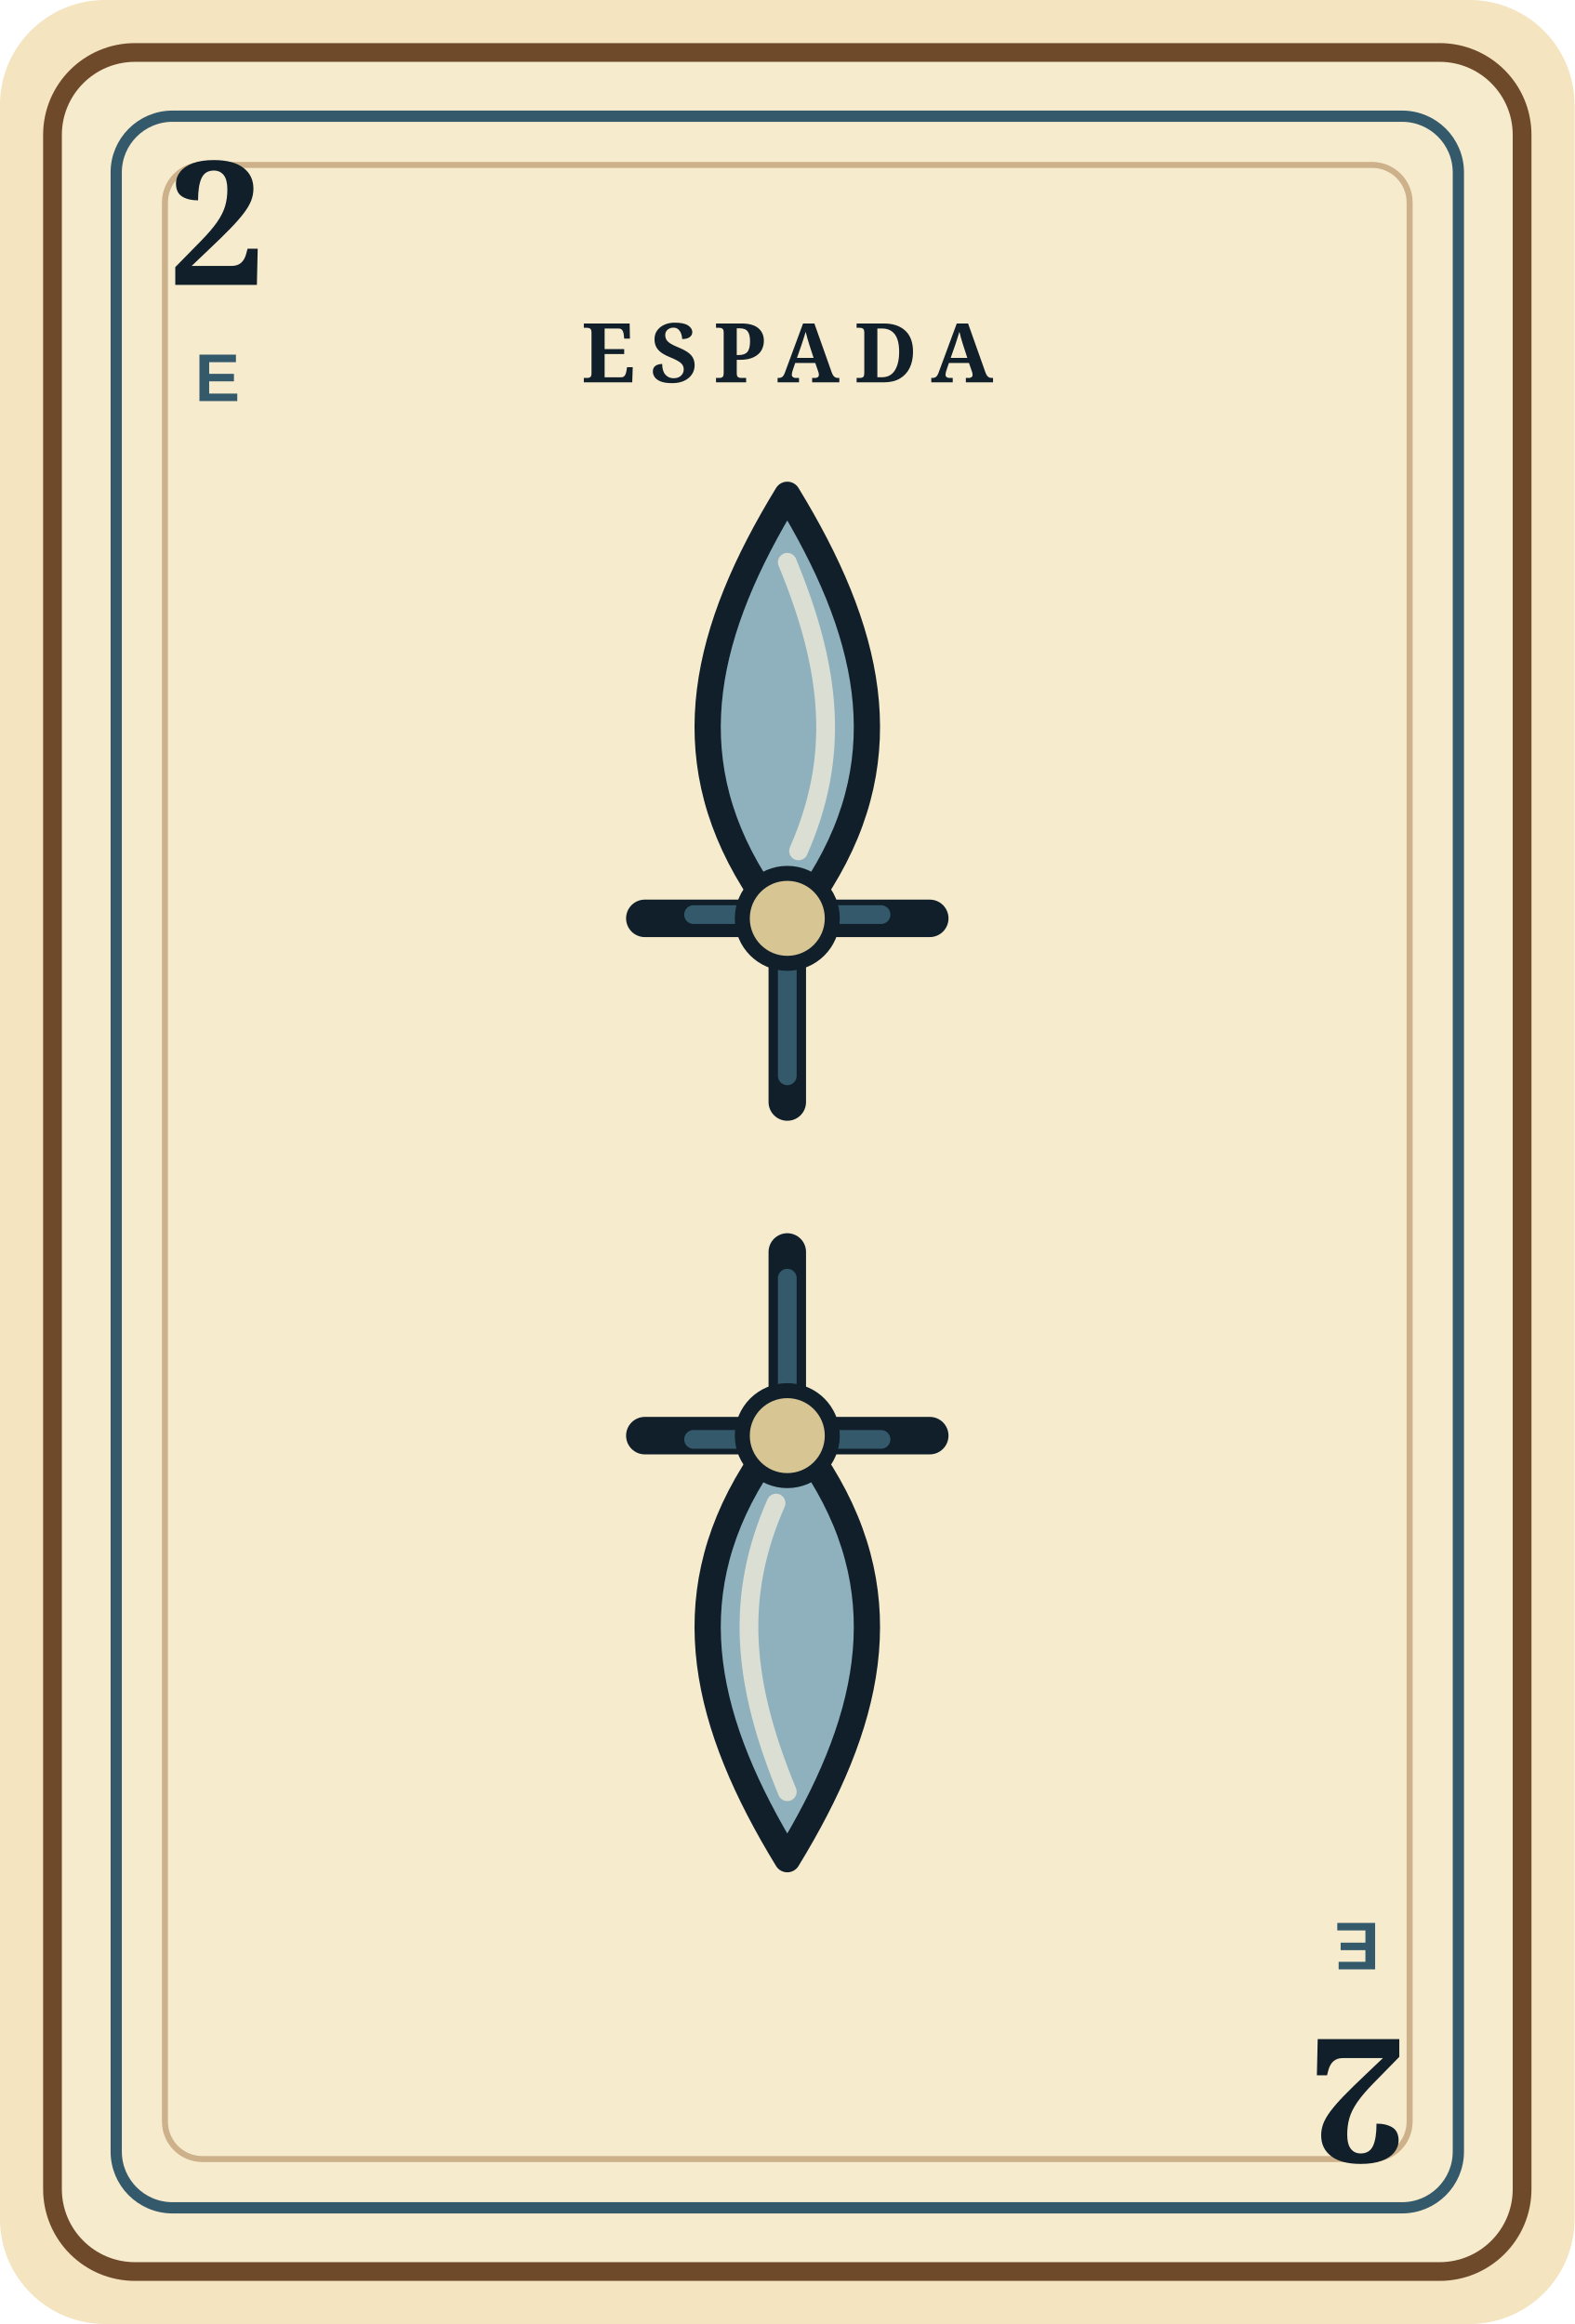
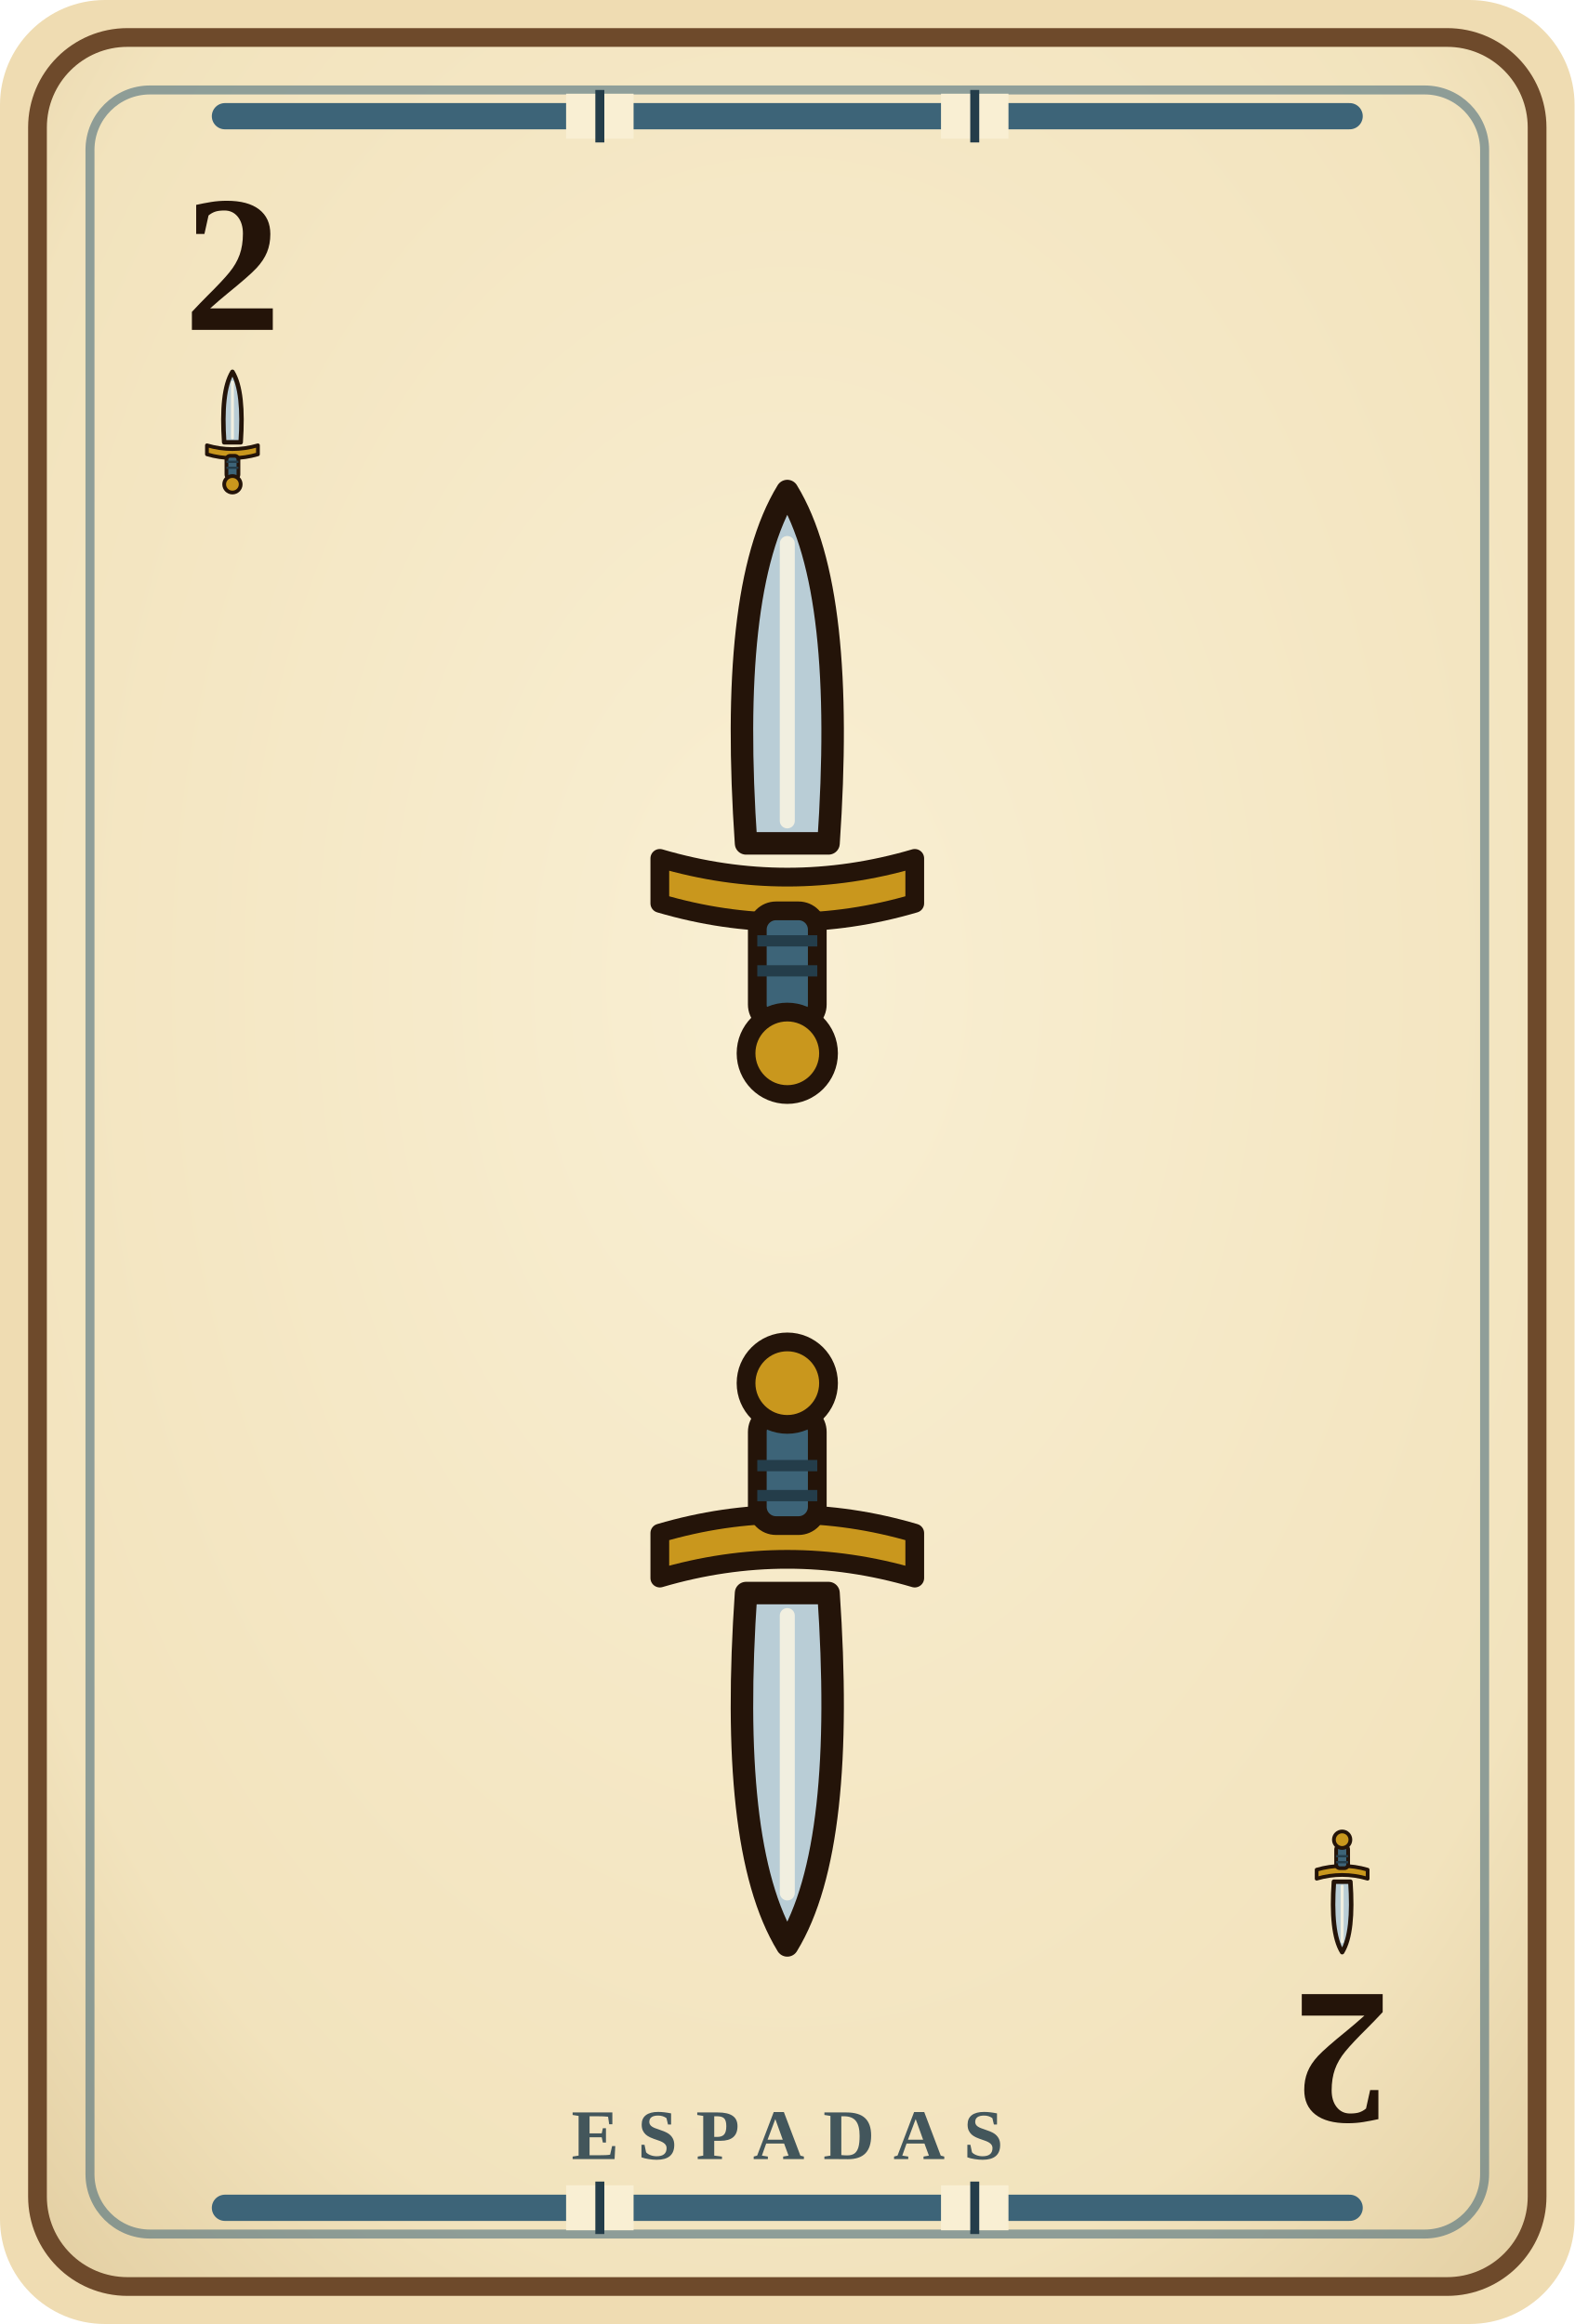
- <svg xmlns="http://www.w3.org/2000/svg" width="420" height="620" viewBox="0 0 420 620" role="img" aria-label="2 de ESPADA">
-   <rect width="420" height="620" rx="28" fill="#f4e4bf" />
-   <rect x="14" y="14" width="392" height="592" rx="22" fill="#f7ebce" stroke="#6e4a2b" stroke-width="5" />
-   <rect x="31" y="31" width="358" height="558" rx="15" fill="none" stroke="#33596b" stroke-width="3" />
-   <rect x="44" y="44" width="332" height="532" rx="10" fill="none" stroke="#9f7040" stroke-width="1.6" opacity="0.48" />
-   <g transform="translate(58 76) rotate(0)">
-     <text x="0" y="0" text-anchor="middle" font-family="Georgia, serif" font-size="46" font-weight="800" fill="#101f2a">2</text>
-     <text x="0" y="31" text-anchor="middle" font-family="Arial, sans-serif" font-size="18" font-weight="900" fill="#33596b">E</text>
-   </g>
-   <g transform="translate(362 544) rotate(180)">
-     <text x="0" y="0" text-anchor="middle" font-family="Georgia, serif" font-size="46" font-weight="800" fill="#101f2a">2</text>
-     <text x="0" y="31" text-anchor="middle" font-family="Arial, sans-serif" font-size="18" font-weight="900" fill="#33596b">E</text>
-   </g>
-   <text x="210" y="102" text-anchor="middle" font-family="Georgia, serif" font-size="22" font-weight="700" letter-spacing="4" fill="#101f2a">ESPADA</text>
-   <g>
-     <g transform="translate(210 210) rotate(0) scale(1)">
-       <path d="M0-78C22-42 30-9 9 25L0 39L-9 25C-30-9-22-42 0-78Z" fill="#8fb0bd" stroke="#101f2a" stroke-width="7" stroke-linejoin="round" />
-       <path d="M0-60C12-31 14-8 3 17" fill="none" stroke="#f4eedb" stroke-width="5" stroke-linecap="round" opacity="0.75" />
-       <path d="M-38 35H38M0 39V84" stroke="#101f2a" stroke-width="10" stroke-linecap="round" />
-       <path d="M-25 34H25M0 43V77" stroke="#33596b" stroke-width="5" stroke-linecap="round" />
-       <circle cx="0" cy="35" r="12" fill="#d7c594" stroke="#101f2a" stroke-width="4" />
-     </g>
-     <g transform="translate(210 418) rotate(180) scale(1)">
-       <path d="M0-78C22-42 30-9 9 25L0 39L-9 25C-30-9-22-42 0-78Z" fill="#8fb0bd" stroke="#101f2a" stroke-width="7" stroke-linejoin="round" />
-       <path d="M0-60C12-31 14-8 3 17" fill="none" stroke="#f4eedb" stroke-width="5" stroke-linecap="round" opacity="0.75" />
-       <path d="M-38 35H38M0 39V84" stroke="#101f2a" stroke-width="10" stroke-linecap="round" />
-       <path d="M-25 34H25M0 43V77" stroke="#33596b" stroke-width="5" stroke-linecap="round" />
-       <circle cx="0" cy="35" r="12" fill="#d7c594" stroke="#101f2a" stroke-width="4" />
+ <svg xmlns="http://www.w3.org/2000/svg" width="420" height="620" viewBox="0 0 420 620" role="img" aria-label="2 de ESPADAS">
+   <defs>
+     <radialGradient id="paper" cx="50%" cy="42%" r="75%">
+       <stop offset="0%" stop-color="#f9efd3" />
+       <stop offset="78%" stop-color="#f2e3bd" />
+       <stop offset="100%" stop-color="#e4d0a4" />
+     </radialGradient>
+   </defs>
+   <rect width="420" height="620" rx="28" fill="#efdcb2" />
+   <rect x="10" y="10" width="400" height="600" rx="24" fill="url(#paper)" stroke="#6e4a2b" stroke-width="5" />
+   <rect x="24" y="24" width="372" height="572" rx="16" fill="none" stroke="#3d6478" stroke-width="2.4" opacity="0.55" />
+   <path d="M60,31 H360 M60,589 H360" stroke="#3d6478" stroke-width="7" stroke-linecap="round" />
+   <rect x="151.0" y="25" width="18" height="12" fill="#f9efd3" />
+   <path d="M160.0,24 L160.0,38" stroke="#243d4a" stroke-width="2.4" />
+   <rect x="151.0" y="583" width="18" height="12" fill="#f9efd3" />
+   <path d="M160.0,582 L160.0,596" stroke="#243d4a" stroke-width="2.4" />
+   <rect x="251.0" y="25" width="18" height="12" fill="#f9efd3" />
+   <path d="M260.0,24 L260.0,38" stroke="#243d4a" stroke-width="2.4" />
+   <rect x="251.0" y="583" width="18" height="12" fill="#f9efd3" />
+   <path d="M260.0,582 L260.0,596" stroke="#243d4a" stroke-width="2.4" />
+   <g transform="translate(62 88) rotate(0)">
+     <text x="0" y="0" text-anchor="middle" font-family="Georgia, 'Times New Roman', serif" font-size="52" font-weight="700" fill="#241409">2</text>
+     <g transform="translate(0 26) rotate(0) scale(0.2)">
+       <path d="M0,-74 C11,-56 14,-24 11,20 L-11,20 C-14,-24 -11,-56 0,-74 Z" fill="#b9cdd6" stroke="#241409" stroke-width="6" stroke-linejoin="round" />
+       <path d="M0,-60 L0,14" stroke="#faf4e2" stroke-width="4" stroke-linecap="round" opacity="0.85" />
+       <path d="M-34,24 Q0,34 34,24 L34,36 Q0,46 -34,36 Z" fill="#c9971d" stroke="#241409" stroke-width="5" stroke-linejoin="round" />
+       <rect x="-8" y="38" width="16" height="30" rx="5" fill="#3d6478" stroke="#241409" stroke-width="5" />
+       <path d="M-8,46 H8 M-8,54 H8" stroke="#243d4a" stroke-width="3" />
+       <circle cx="0" cy="76" r="11" fill="#c9971d" stroke="#241409" stroke-width="5" />
    </g>
  </g>
+   <g transform="translate(358 532) rotate(180)">
+     <text x="0" y="0" text-anchor="middle" font-family="Georgia, 'Times New Roman', serif" font-size="52" font-weight="700" fill="#241409">2</text>
+     <g transform="translate(0 26) rotate(0) scale(0.2)">
+       <path d="M0,-74 C11,-56 14,-24 11,20 L-11,20 C-14,-24 -11,-56 0,-74 Z" fill="#b9cdd6" stroke="#241409" stroke-width="6" stroke-linejoin="round" />
+       <path d="M0,-60 L0,14" stroke="#faf4e2" stroke-width="4" stroke-linecap="round" opacity="0.85" />
+       <path d="M-34,24 Q0,34 34,24 L34,36 Q0,46 -34,36 Z" fill="#c9971d" stroke="#241409" stroke-width="5" stroke-linejoin="round" />
+       <rect x="-8" y="38" width="16" height="30" rx="5" fill="#3d6478" stroke="#241409" stroke-width="5" />
+       <path d="M-8,46 H8 M-8,54 H8" stroke="#243d4a" stroke-width="3" />
+       <circle cx="0" cy="76" r="11" fill="#c9971d" stroke="#241409" stroke-width="5" />
+     </g>
+   </g>
+   <text x="210" y="576" text-anchor="middle" font-family="Georgia, 'Times New Roman', serif" font-size="19" font-weight="700" letter-spacing="5" fill="#243d4a" opacity="0.85">ESPADAS</text>
+   <g transform="translate(210 205) rotate(0) scale(1.0)">
+     <path d="M0,-74 C11,-56 14,-24 11,20 L-11,20 C-14,-24 -11,-56 0,-74 Z" fill="#b9cdd6" stroke="#241409" stroke-width="6" stroke-linejoin="round" />
+     <path d="M0,-60 L0,14" stroke="#faf4e2" stroke-width="4" stroke-linecap="round" opacity="0.85" />
+     <path d="M-34,24 Q0,34 34,24 L34,36 Q0,46 -34,36 Z" fill="#c9971d" stroke="#241409" stroke-width="5" stroke-linejoin="round" />
+     <rect x="-8" y="38" width="16" height="30" rx="5" fill="#3d6478" stroke="#241409" stroke-width="5" />
+     <path d="M-8,46 H8 M-8,54 H8" stroke="#243d4a" stroke-width="3" />
+     <circle cx="0" cy="76" r="11" fill="#c9971d" stroke="#241409" stroke-width="5" />
+   </g>
+   <g transform="translate(210 445) rotate(180) scale(1.0)">
+     <path d="M0,-74 C11,-56 14,-24 11,20 L-11,20 C-14,-24 -11,-56 0,-74 Z" fill="#b9cdd6" stroke="#241409" stroke-width="6" stroke-linejoin="round" />
+     <path d="M0,-60 L0,14" stroke="#faf4e2" stroke-width="4" stroke-linecap="round" opacity="0.85" />
+     <path d="M-34,24 Q0,34 34,24 L34,36 Q0,46 -34,36 Z" fill="#c9971d" stroke="#241409" stroke-width="5" stroke-linejoin="round" />
+     <rect x="-8" y="38" width="16" height="30" rx="5" fill="#3d6478" stroke="#241409" stroke-width="5" />
+     <path d="M-8,46 H8 M-8,54 H8" stroke="#243d4a" stroke-width="3" />
+     <circle cx="0" cy="76" r="11" fill="#c9971d" stroke="#241409" stroke-width="5" />
+   </g>
</svg>
